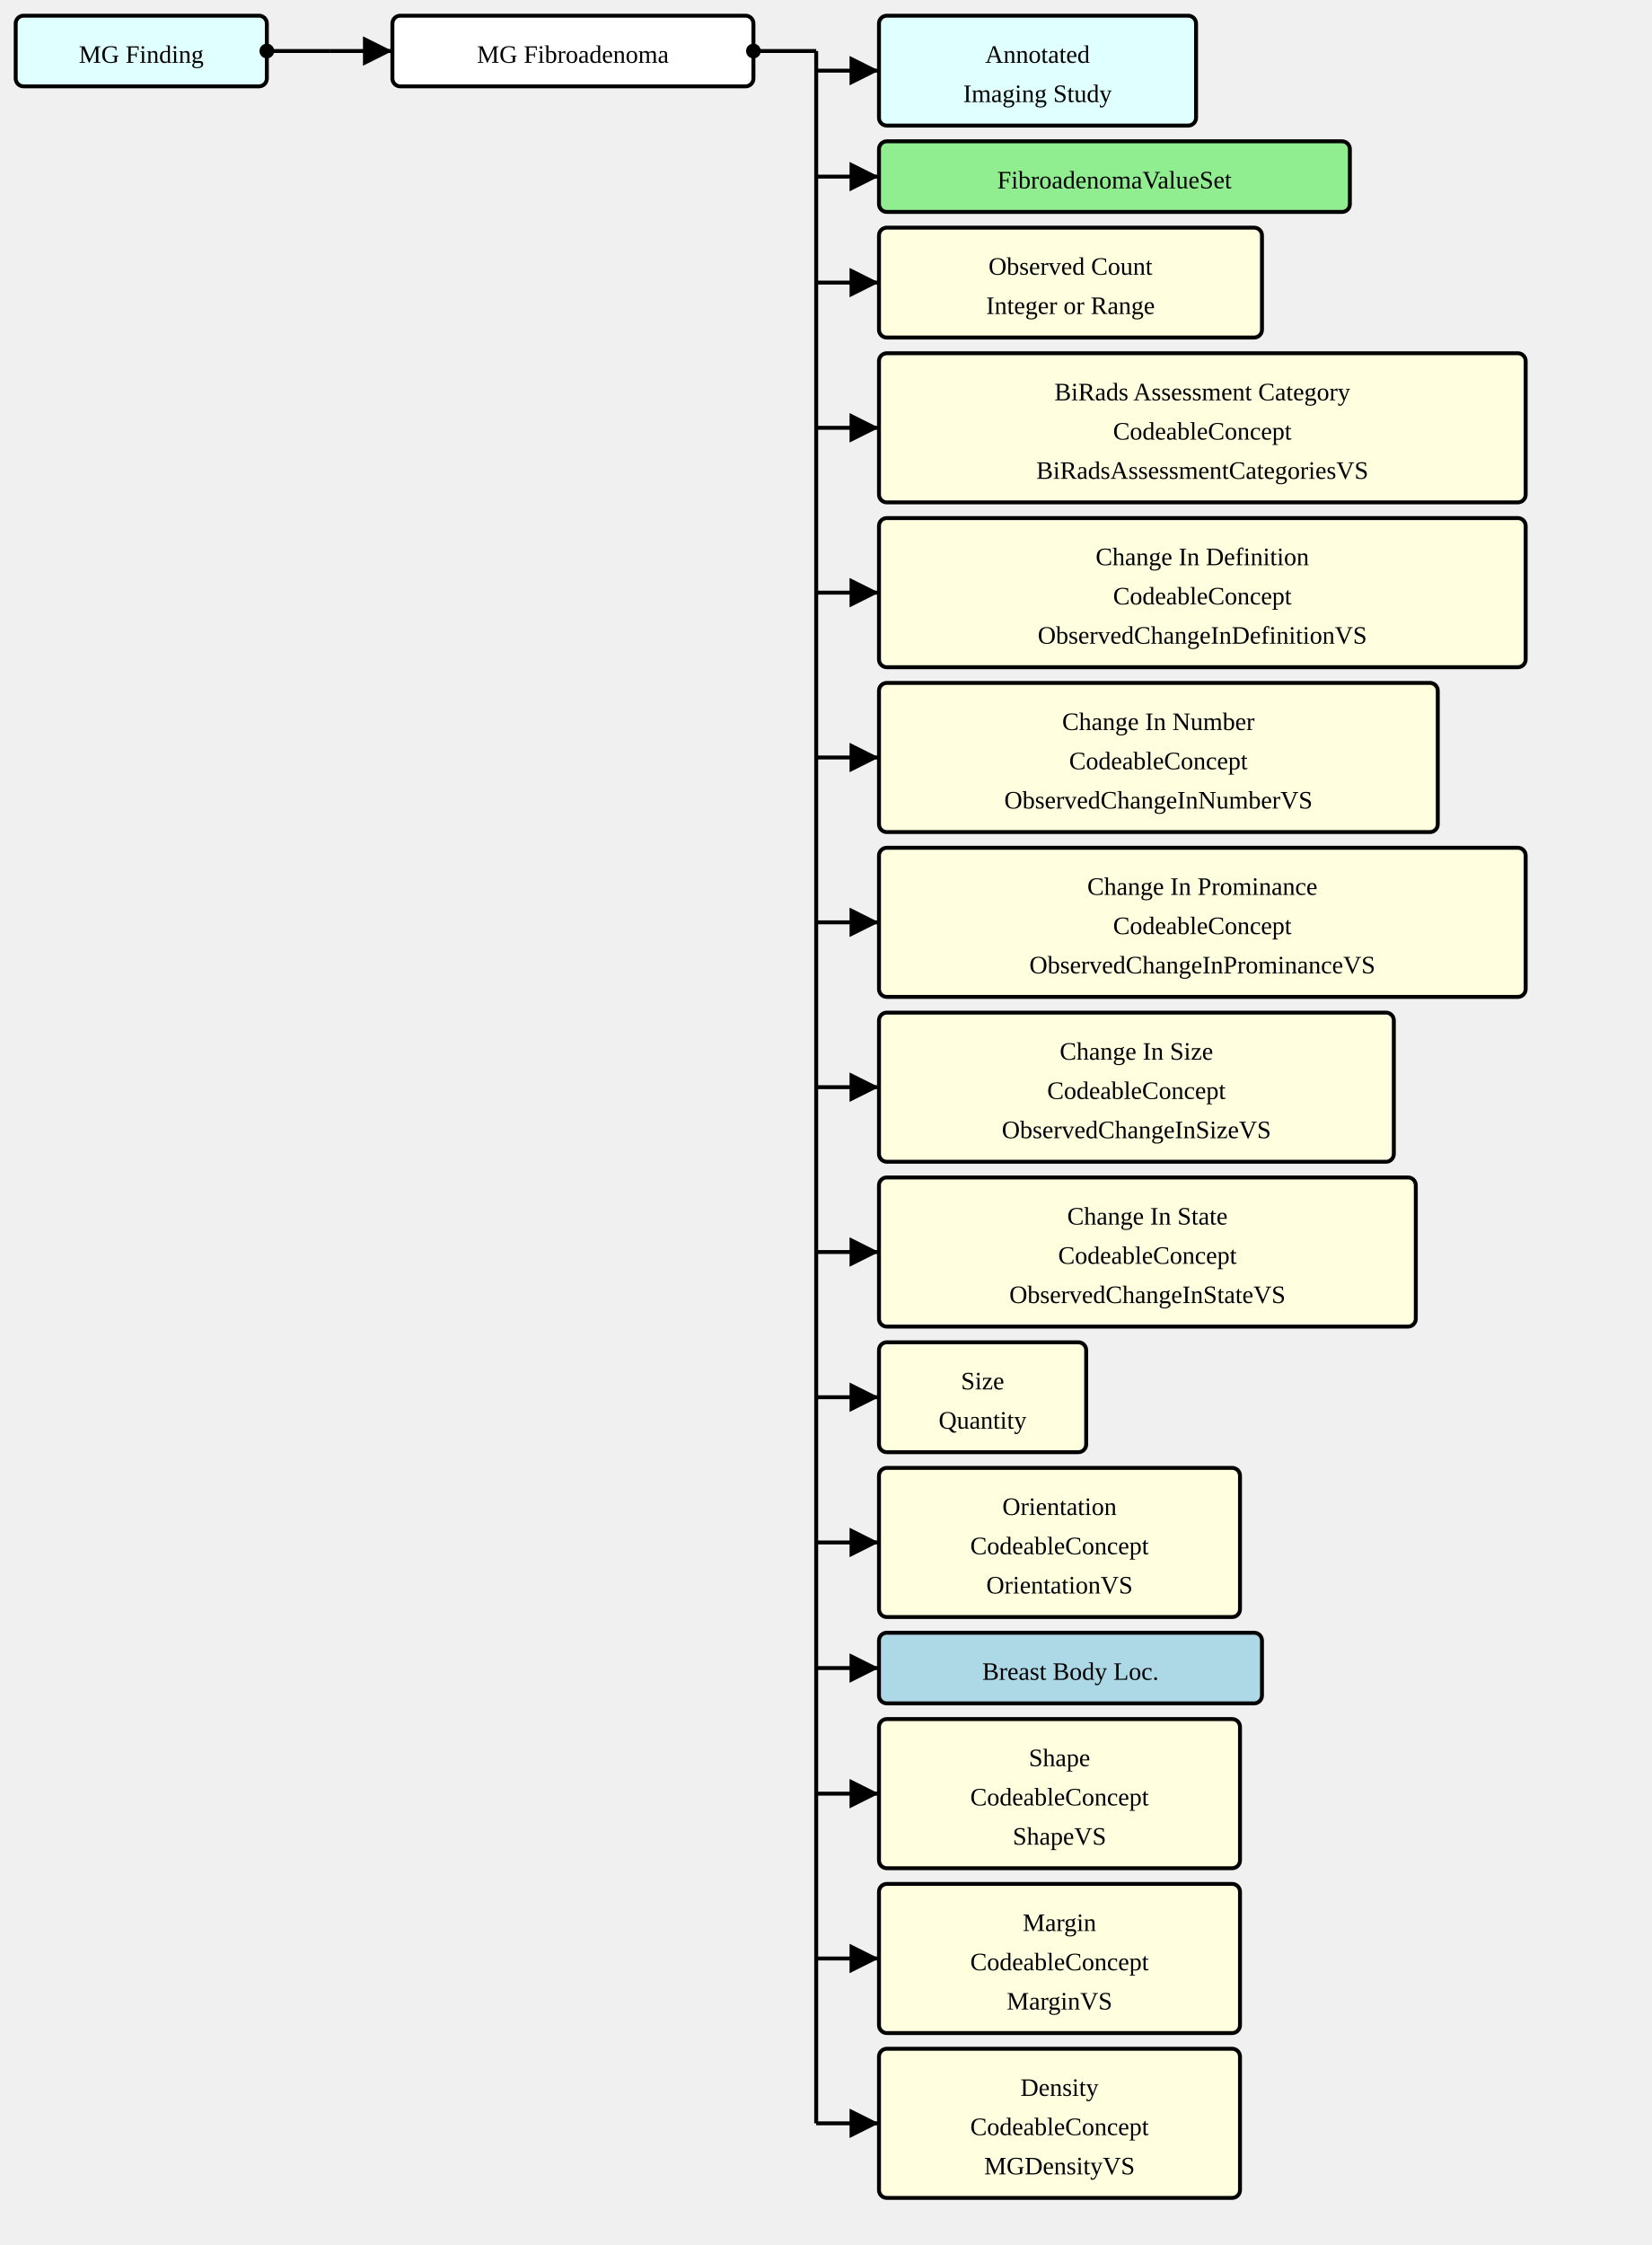
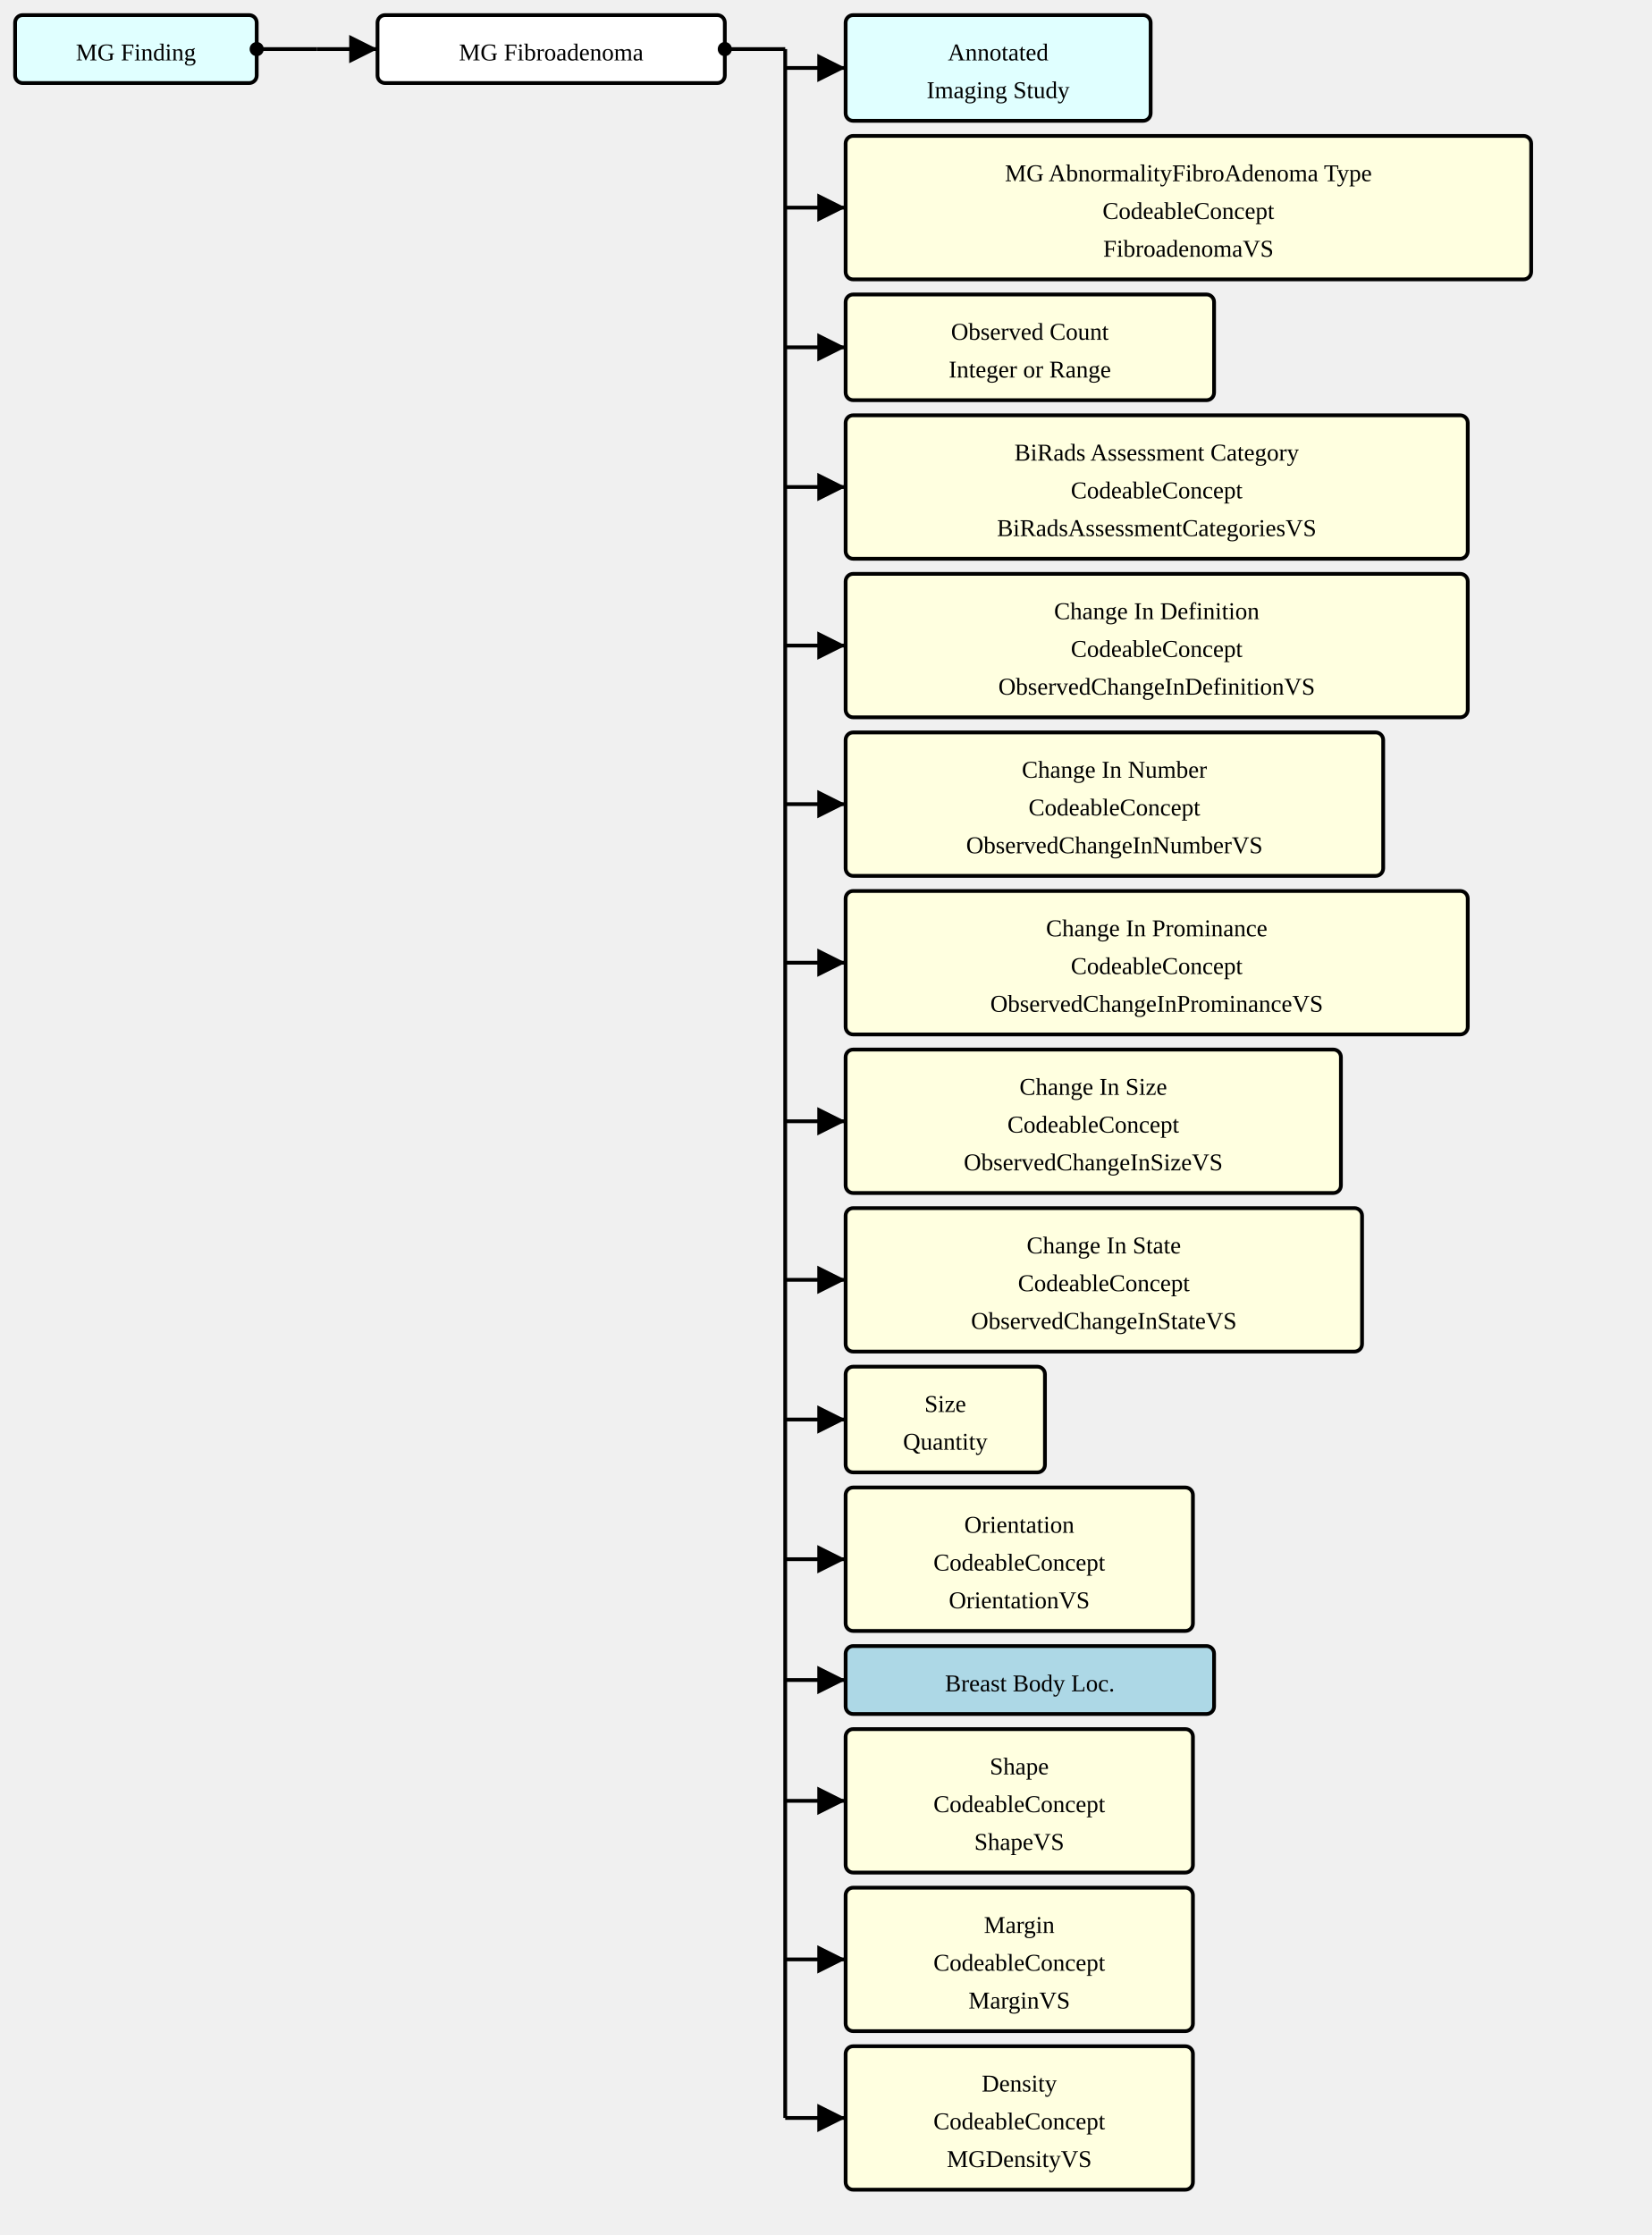
- <svg xmlns="http://www.w3.org/2000/svg" version="1.1" width="789" height="1072.5">
+ <svg xmlns="http://www.w3.org/2000/svg" version="1.1" width="820.5" height="1110">
  <defs>
    <marker id="arrowStart" markerWidth="3.75" markerHeight="3.75" markerUnits="px" refX="1.875" refY="1.875">
      <circle fill="Black" stroke-width="0" cx="1.875" cy="1.875" r="1.875" />
    </marker>
    <marker id="arrowEnd" markerWidth="7.5" markerHeight="7.5" markerUnits="px" refX="7.5" refY="3.75">
      <polygon fill="Black" stroke-width="0" points="0 0 7.5 3.75 0 7.5" />
    </marker>
  </defs>
  <g>
    <g transform="translate(7.5 7.5)">
      <rect fill="LightCyan" stroke="Black" stroke-width="1.875" x="0" y="0" width="120" height="33.75" rx="3.75" ry="3.75" />
      <a href="./StructureDefinition-MGFinding.html" target="_blank">
        <text x="60" y="22.5" text-anchor="middle">MG Finding</text>
      </a>
    </g>
    <line stroke="Black" stroke-width="1.875" marker-end="url(#arrowEnd)" x1="157.5" y1="24.375" x2="187.5" y2="24.375" />
    <line stroke="Black" stroke-width="1.875" marker-start="url(#arrowStart)" x1="127.5" y1="24.375" x2="157.5" y2="24.375" />
    <line stroke="Black" stroke-width="1.875" x1="157.5" y1="24.375" x2="157.5" y2="24.375" />
  </g>
  <g>
    <g transform="translate(187.5 7.5)">
      <rect fill="White" stroke="Black" stroke-width="1.875" x="0" y="0" width="172.5" height="33.75" rx="3.75" ry="3.75" />
      <text x="86.25" y="22.5" text-anchor="middle">MG Fibroadenoma</text>
    </g>
    <line stroke="Black" stroke-width="1.875" marker-end="url(#arrowEnd)" x1="390" y1="33.75" x2="420" y2="33.75" />
-     <line stroke="Black" stroke-width="1.875" marker-end="url(#arrowEnd)" x1="390" y1="84.375" x2="420" y2="84.375" />
-     <line stroke="Black" stroke-width="1.875" marker-end="url(#arrowEnd)" x1="390" y1="135" x2="420" y2="135" />
-     <line stroke="Black" stroke-width="1.875" marker-end="url(#arrowEnd)" x1="390" y1="204.375" x2="420" y2="204.375" />
-     <line stroke="Black" stroke-width="1.875" marker-end="url(#arrowEnd)" x1="390" y1="283.125" x2="420" y2="283.125" />
-     <line stroke="Black" stroke-width="1.875" marker-end="url(#arrowEnd)" x1="390" y1="361.875" x2="420" y2="361.875" />
-     <line stroke="Black" stroke-width="1.875" marker-end="url(#arrowEnd)" x1="390" y1="440.625" x2="420" y2="440.625" />
-     <line stroke="Black" stroke-width="1.875" marker-end="url(#arrowEnd)" x1="390" y1="519.375" x2="420" y2="519.375" />
-     <line stroke="Black" stroke-width="1.875" marker-end="url(#arrowEnd)" x1="390" y1="598.125" x2="420" y2="598.125" />
-     <line stroke="Black" stroke-width="1.875" marker-end="url(#arrowEnd)" x1="390" y1="667.5" x2="420" y2="667.5" />
-     <line stroke="Black" stroke-width="1.875" marker-end="url(#arrowEnd)" x1="390" y1="736.875" x2="420" y2="736.875" />
-     <line stroke="Black" stroke-width="1.875" marker-end="url(#arrowEnd)" x1="390" y1="796.875" x2="420" y2="796.875" />
-     <line stroke="Black" stroke-width="1.875" marker-end="url(#arrowEnd)" x1="390" y1="856.875" x2="420" y2="856.875" />
-     <line stroke="Black" stroke-width="1.875" marker-end="url(#arrowEnd)" x1="390" y1="935.625" x2="420" y2="935.625" />
-     <line stroke="Black" stroke-width="1.875" marker-end="url(#arrowEnd)" x1="390" y1="1014.375" x2="420" y2="1014.375" />
+     <line stroke="Black" stroke-width="1.875" marker-end="url(#arrowEnd)" x1="390" y1="103.125" x2="420" y2="103.125" />
+     <line stroke="Black" stroke-width="1.875" marker-end="url(#arrowEnd)" x1="390" y1="172.5" x2="420" y2="172.5" />
+     <line stroke="Black" stroke-width="1.875" marker-end="url(#arrowEnd)" x1="390" y1="241.875" x2="420" y2="241.875" />
+     <line stroke="Black" stroke-width="1.875" marker-end="url(#arrowEnd)" x1="390" y1="320.625" x2="420" y2="320.625" />
+     <line stroke="Black" stroke-width="1.875" marker-end="url(#arrowEnd)" x1="390" y1="399.375" x2="420" y2="399.375" />
+     <line stroke="Black" stroke-width="1.875" marker-end="url(#arrowEnd)" x1="390" y1="478.125" x2="420" y2="478.125" />
+     <line stroke="Black" stroke-width="1.875" marker-end="url(#arrowEnd)" x1="390" y1="556.875" x2="420" y2="556.875" />
+     <line stroke="Black" stroke-width="1.875" marker-end="url(#arrowEnd)" x1="390" y1="635.625" x2="420" y2="635.625" />
+     <line stroke="Black" stroke-width="1.875" marker-end="url(#arrowEnd)" x1="390" y1="705" x2="420" y2="705" />
+     <line stroke="Black" stroke-width="1.875" marker-end="url(#arrowEnd)" x1="390" y1="774.375" x2="420" y2="774.375" />
+     <line stroke="Black" stroke-width="1.875" marker-end="url(#arrowEnd)" x1="390" y1="834.375" x2="420" y2="834.375" />
+     <line stroke="Black" stroke-width="1.875" marker-end="url(#arrowEnd)" x1="390" y1="894.375" x2="420" y2="894.375" />
+     <line stroke="Black" stroke-width="1.875" marker-end="url(#arrowEnd)" x1="390" y1="973.125" x2="420" y2="973.125" />
+     <line stroke="Black" stroke-width="1.875" marker-end="url(#arrowEnd)" x1="390" y1="1051.875" x2="420" y2="1051.875" />
    <line stroke="Black" stroke-width="1.875" marker-start="url(#arrowStart)" x1="360" y1="24.375" x2="390" y2="24.375" />
-     <line stroke="Black" stroke-width="1.875" x1="390" y1="24.375" x2="390" y2="1014.375" />
+     <line stroke="Black" stroke-width="1.875" x1="390" y1="24.375" x2="390" y2="1051.875" />
  </g>
  <g>
    <g transform="translate(420 7.5)">
      <rect fill="LightCyan" stroke="Black" stroke-width="1.875" x="0" y="0" width="151.5" height="52.5" rx="3.75" ry="3.75" />
      <a href="./StructureDefinition-AimAnnotatedImagingStudy.html" target="_blank">
        <text x="75.75" y="22.5" text-anchor="middle">Annotated</text>
      </a>
      <a href="./StructureDefinition-AimAnnotatedImagingStudy.html" target="_blank">
        <text x="75.75" y="41.25" text-anchor="middle">Imaging Study</text>
      </a>
    </g>
    <g transform="translate(420 67.5)">
-       <rect fill="LightGreen" stroke="Black" stroke-width="1.875" x="0" y="0" width="225" height="33.75" rx="3.75" ry="3.75" />
+       <rect fill="LightYellow" stroke="Black" stroke-width="1.875" x="0" y="0" width="340.5" height="71.25" rx="3.75" ry="3.75" />
+       <text x="170.25" y="22.5" text-anchor="middle">MG AbnormalityFibroAdenoma Type</text>
+       <text x="170.25" y="41.25" text-anchor="middle">CodeableConcept</text>
      <a href="./ValueSet-FibroadenomaVS.html" target="_blank">
-         <text x="112.5" y="22.5" text-anchor="middle">FibroadenomaValueSet</text>
+         <text x="170.25" y="60" text-anchor="middle">FibroadenomaVS</text>
      </a>
    </g>
-     <g transform="translate(420 108.75)">
+     <g transform="translate(420 146.25)">
      <rect fill="LightYellow" stroke="Black" stroke-width="1.875" x="0" y="0" width="183" height="52.5" rx="3.75" ry="3.75" />
      <text x="91.5" y="22.5" text-anchor="middle">Observed Count</text>
      <text x="91.5" y="41.25" text-anchor="middle">Integer or Range</text>
    </g>
-     <g transform="translate(420 168.75)">
+     <g transform="translate(420 206.25)">
      <rect fill="LightYellow" stroke="Black" stroke-width="1.875" x="0" y="0" width="309" height="71.25" rx="3.75" ry="3.75" />
      <text x="154.5" y="22.5" text-anchor="middle">BiRads Assessment Category</text>
      <text x="154.5" y="41.25" text-anchor="middle">CodeableConcept</text>
      <a href="./ValueSet-BiRadsAssessmentCategoriesVS.html" target="_blank">
        <text x="154.5" y="60" text-anchor="middle">BiRadsAssessmentCategoriesVS</text>
      </a>
    </g>
-     <g transform="translate(420 247.5)">
+     <g transform="translate(420 285)">
      <rect fill="LightYellow" stroke="Black" stroke-width="1.875" x="0" y="0" width="309" height="71.25" rx="3.75" ry="3.75" />
      <text x="154.5" y="22.5" text-anchor="middle">Change In Definition</text>
      <text x="154.5" y="41.25" text-anchor="middle">CodeableConcept</text>
      <a href="./ValueSet-ObservedChangeInDefinitionVS.html" target="_blank">
        <text x="154.5" y="60" text-anchor="middle">ObservedChangeInDefinitionVS</text>
      </a>
    </g>
-     <g transform="translate(420 326.25)">
+     <g transform="translate(420 363.75)">
      <rect fill="LightYellow" stroke="Black" stroke-width="1.875" x="0" y="0" width="267" height="71.25" rx="3.75" ry="3.75" />
      <text x="133.5" y="22.5" text-anchor="middle">Change In Number</text>
      <text x="133.5" y="41.25" text-anchor="middle">CodeableConcept</text>
      <a href="./ValueSet-ObservedChangeInNumberVS.html" target="_blank">
        <text x="133.5" y="60" text-anchor="middle">ObservedChangeInNumberVS</text>
      </a>
    </g>
-     <g transform="translate(420 405)">
+     <g transform="translate(420 442.5)">
      <rect fill="LightYellow" stroke="Black" stroke-width="1.875" x="0" y="0" width="309" height="71.25" rx="3.75" ry="3.75" />
      <text x="154.5" y="22.5" text-anchor="middle">Change In Prominance</text>
      <text x="154.5" y="41.25" text-anchor="middle">CodeableConcept</text>
      <a href="./ValueSet-ObservedChangeInProminanceVS.html" target="_blank">
        <text x="154.5" y="60" text-anchor="middle">ObservedChangeInProminanceVS</text>
      </a>
    </g>
-     <g transform="translate(420 483.75)">
+     <g transform="translate(420 521.25)">
      <rect fill="LightYellow" stroke="Black" stroke-width="1.875" x="0" y="0" width="246" height="71.25" rx="3.75" ry="3.75" />
      <text x="123" y="22.5" text-anchor="middle">Change In Size</text>
      <text x="123" y="41.25" text-anchor="middle">CodeableConcept</text>
      <a href="./ValueSet-ObservedChangeInSizeVS.html" target="_blank">
        <text x="123" y="60" text-anchor="middle">ObservedChangeInSizeVS</text>
      </a>
    </g>
-     <g transform="translate(420 562.5)">
+     <g transform="translate(420 600)">
      <rect fill="LightYellow" stroke="Black" stroke-width="1.875" x="0" y="0" width="256.5" height="71.25" rx="3.75" ry="3.75" />
      <text x="128.25" y="22.5" text-anchor="middle">Change In State</text>
      <text x="128.25" y="41.25" text-anchor="middle">CodeableConcept</text>
      <a href="./ValueSet-ObservedChangeInStateVS.html" target="_blank">
        <text x="128.25" y="60" text-anchor="middle">ObservedChangeInStateVS</text>
      </a>
    </g>
-     <g transform="translate(420 641.25)">
+     <g transform="translate(420 678.75)">
      <rect fill="LightYellow" stroke="Black" stroke-width="1.875" x="0" y="0" width="99" height="52.5" rx="3.75" ry="3.75" />
      <text x="49.5" y="22.5" text-anchor="middle">Size</text>
      <text x="49.5" y="41.25" text-anchor="middle">Quantity</text>
    </g>
-     <g transform="translate(420 701.25)">
+     <g transform="translate(420 738.75)">
      <rect fill="LightYellow" stroke="Black" stroke-width="1.875" x="0" y="0" width="172.5" height="71.25" rx="3.75" ry="3.75" />
      <text x="86.25" y="22.5" text-anchor="middle">Orientation</text>
      <text x="86.25" y="41.25" text-anchor="middle">CodeableConcept</text>
      <a href="./ValueSet-OrientationVS.html" target="_blank">
        <text x="86.25" y="60" text-anchor="middle">OrientationVS</text>
      </a>
    </g>
-     <g transform="translate(420 780)">
+     <g transform="translate(420 817.5)">
      <rect fill="LightBlue" stroke="Black" stroke-width="1.875" x="0" y="0" width="183" height="33.75" rx="3.75" ry="3.75" />
      <a href="./StructureDefinition-BreastBodyLocationExtension.html" target="_blank">
        <text x="91.5" y="22.5" text-anchor="middle">Breast Body Loc.</text>
      </a>
    </g>
-     <g transform="translate(420 821.25)">
+     <g transform="translate(420 858.75)">
      <rect fill="LightYellow" stroke="Black" stroke-width="1.875" x="0" y="0" width="172.5" height="71.25" rx="3.75" ry="3.75" />
      <text x="86.25" y="22.5" text-anchor="middle">Shape</text>
      <text x="86.25" y="41.25" text-anchor="middle">CodeableConcept</text>
      <a href="./ValueSet-ShapeVS.html" target="_blank">
        <text x="86.25" y="60" text-anchor="middle">ShapeVS</text>
      </a>
    </g>
-     <g transform="translate(420 900)">
+     <g transform="translate(420 937.5)">
      <rect fill="LightYellow" stroke="Black" stroke-width="1.875" x="0" y="0" width="172.5" height="71.25" rx="3.75" ry="3.75" />
      <text x="86.25" y="22.5" text-anchor="middle">Margin</text>
      <text x="86.25" y="41.25" text-anchor="middle">CodeableConcept</text>
      <a href="./ValueSet-MarginVS.html" target="_blank">
        <text x="86.25" y="60" text-anchor="middle">MarginVS</text>
      </a>
    </g>
-     <g transform="translate(420 978.75)">
+     <g transform="translate(420 1016.25)">
      <rect fill="LightYellow" stroke="Black" stroke-width="1.875" x="0" y="0" width="172.5" height="71.25" rx="3.75" ry="3.75" />
      <text x="86.25" y="22.5" text-anchor="middle">Density</text>
      <text x="86.25" y="41.25" text-anchor="middle">CodeableConcept</text>
      <a href="./ValueSet-MGDensityVS.html" target="_blank">
        <text x="86.25" y="60" text-anchor="middle">MGDensityVS</text>
      </a>
    </g>
  </g>
</svg>
